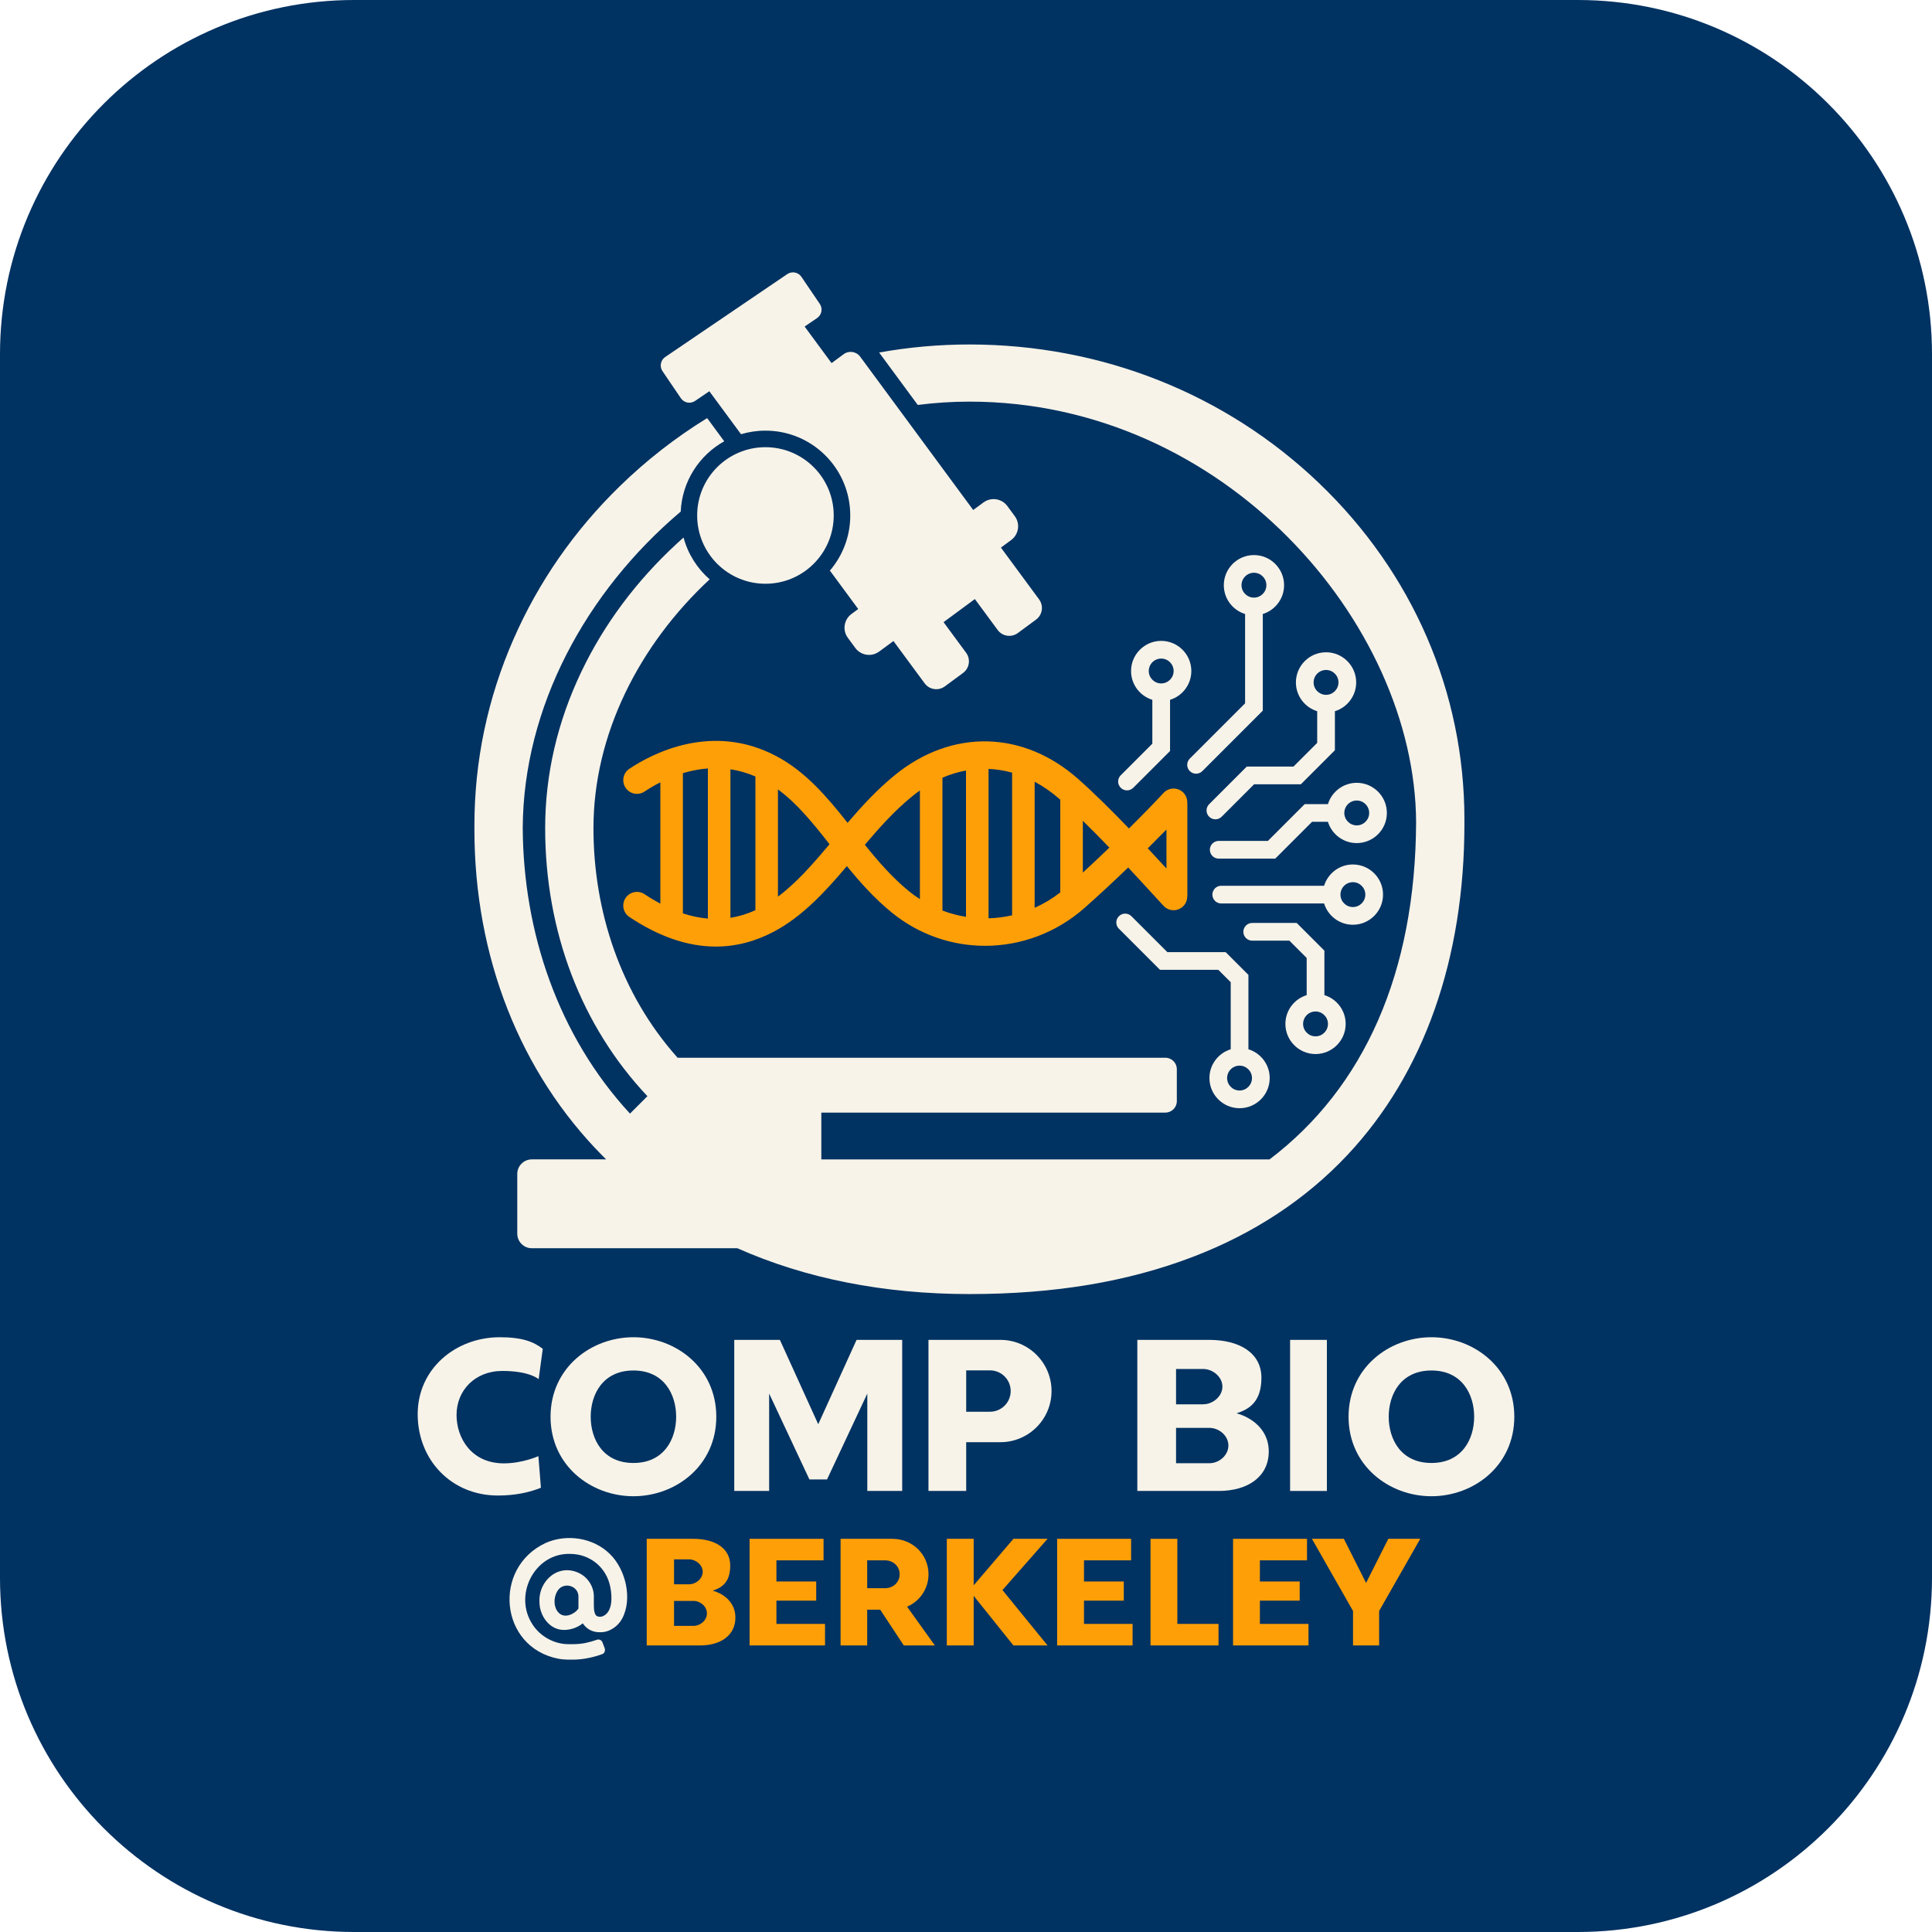
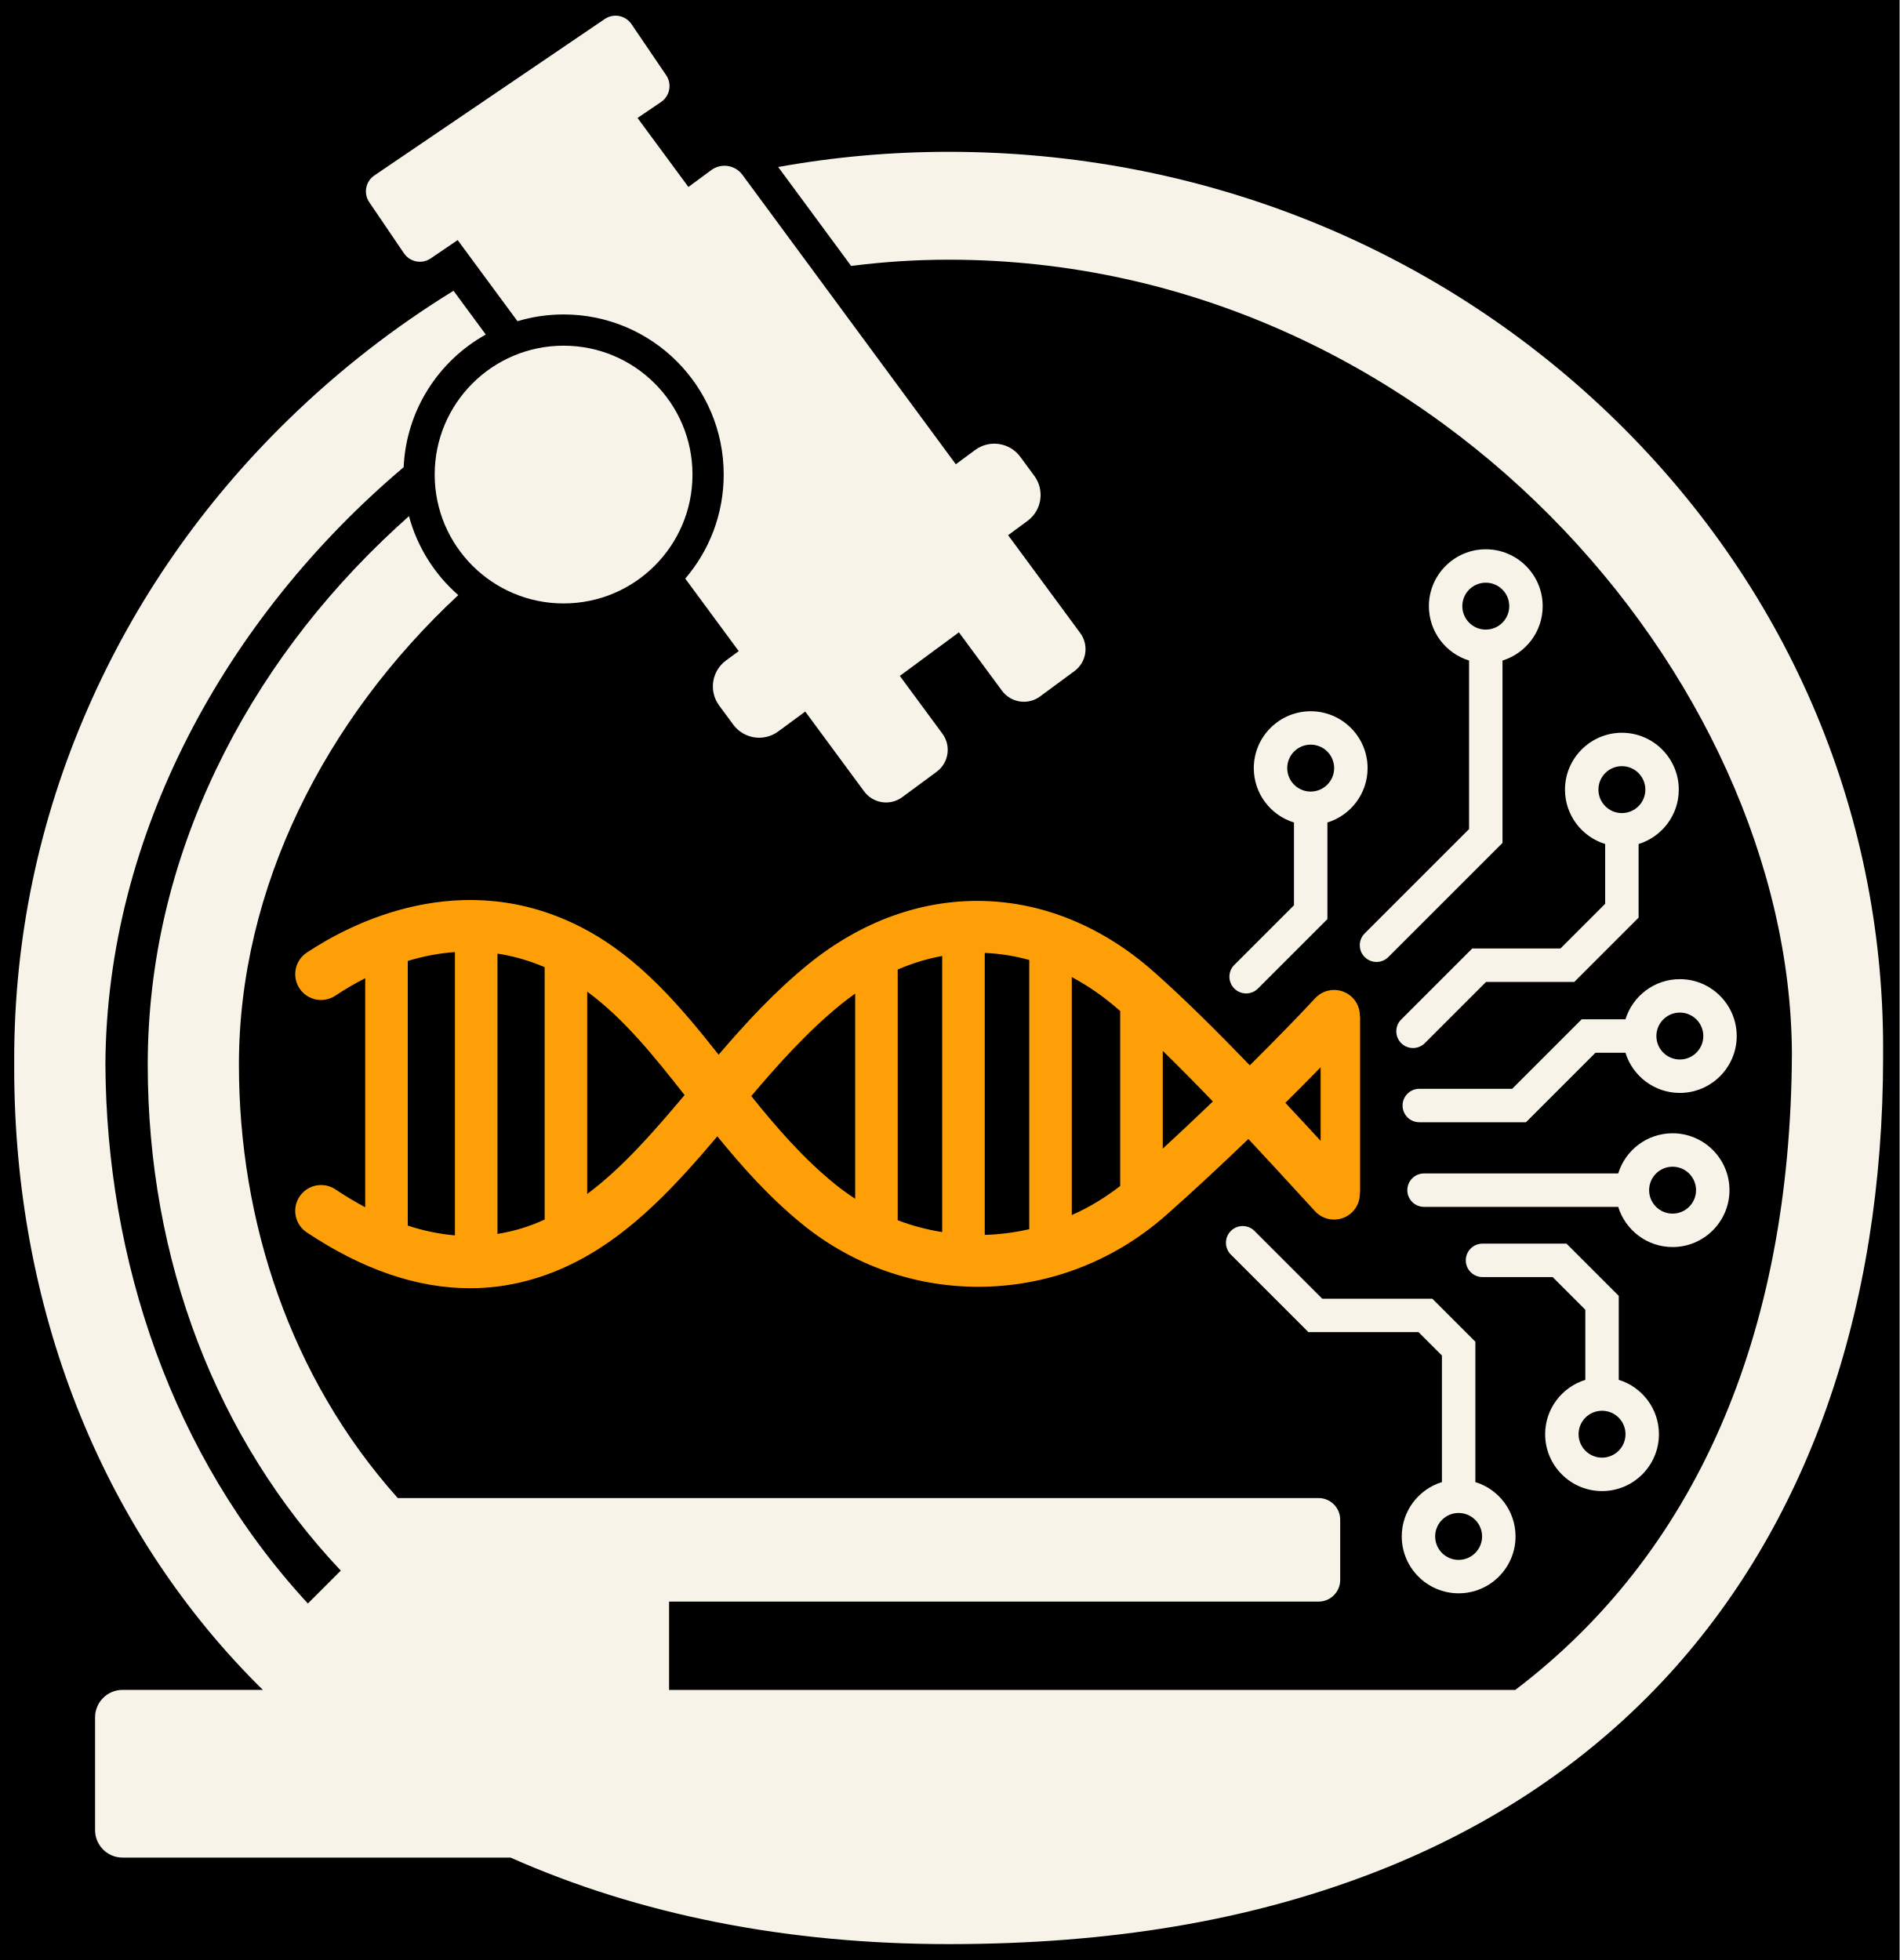
- <svg xmlns="http://www.w3.org/2000/svg" id="Layer_1" data-name="Layer 1" viewBox="0 0 1200 1200">
-   <rect width="1200" height="1200" rx="220" fill="#003262" />
+ <svg xmlns="http://www.w3.org/2000/svg" id="Layer_1" data-name="Layer 1" width="625" height="645" viewBox="290 164 625 645">
+   <rect x="290" y="164" width="625" height="645" fill="#000000" />
  <path d="m737.51,499.24c0-.33-.03-.65-.08-.96,0-2.29-.91-4.58-2.72-6.25-3.45-3.18-8.83-2.97-12.01.48-4.86,5.26-12.52,13.16-21.49,22.07-10.52-10.93-21.74-22.1-31.68-30.87-16.64-14.69-36.04-22.73-56.08-23.22-20.19-.49-40.09,6.69-57.48,20.81-11.08,9-20.58,19.33-29.53,29.78-12.61-15.95-26-31.78-44.25-41.44-39.98-21.17-77.14-1.55-91.27,7.86-3.91,2.6-4.96,7.88-2.36,11.79s7.88,4.96,11.79,2.36c2.77-1.85,6.07-3.84,9.81-5.74v75.37c-3.25-1.73-6.52-3.68-9.81-5.88-3.91-2.6-9.18-1.55-11.79,2.36s-1.55,9.18,2.36,11.79c18.37,12.25,36.32,18.38,53.69,18.38,12.33,0,24.36-3.09,36.04-9.27,17.89-9.47,32.03-24.95,45.37-40.71,8.28,10.17,17.21,20.18,28.03,28.97,16.9,13.72,37.33,20.54,57.8,20.54,22.01,0,44.05-7.88,61.78-23.54,8.9-7.85,18.27-16.6,27.1-25.1,6.49,6.94,12.34,13.31,16.88,18.27,1.95,2.13,3.66,3.99,5.07,5.52,3.19,3.45,8.56,3.66,12.01.48,1.79-1.65,2.7-3.89,2.72-6.14.05-.31.08-.63.08-.95v-56.72Zm-78.95-2.53v57.59c-5,3.88-10.34,7.08-15.92,9.56v-78.32c5.39,2.87,10.63,6.5,15.62,10.91.1.09.2.18.29.26Zm-58.56,72.75c-4.97-.8-9.88-2.09-14.64-3.9v-82.5c4.81-2.08,9.71-3.57,14.64-4.47v90.88Zm14-91.87c4.91.2,9.81.97,14.64,2.32v88.6c-4.83,1.1-9.73,1.73-14.64,1.87v-92.8Zm-160.32.23c5.05.76,10.24,2.19,15.52,4.46v83.06c-5.07,2.31-10.24,3.89-15.52,4.72v-92.24Zm-29.52,2.41c4.83-1.47,10.04-2.53,15.52-2.93v93.24c-5.09-.43-10.27-1.5-15.52-3.22v-87.09Zm59.04,76.69v-66.59c11.95,8.76,21.84,21.04,32.04,34.03-10.39,12.36-20.53,23.97-32.04,32.56Zm53.98-32.23c9.1-10.72,18.64-21.36,29.51-30.18,1.54-1.25,3.1-2.42,4.68-3.53v67.5c-2.25-1.46-4.46-3.04-6.59-4.76-10.47-8.5-19.3-18.68-27.6-29.02Zm135.39,17.3v-32.17c5.48,5.35,11.07,11.03,16.48,16.65-5.37,5.17-10.94,10.43-16.48,15.52Zm40.34-15.07c4.19-4.16,8.1-8.1,11.6-11.69v24.2c-3.49-3.79-7.41-8.03-11.6-12.51Z" fill="#ff9f08" />
  <g>
    <path d="m696.11,481.53c-2.15,2.15-2.15,5.63,0,7.78,1.07,1.07,2.48,1.61,3.89,1.61s2.82-.54,3.89-1.61l22.85-22.85v-31.79c7.65-2.36,13.22-9.48,13.22-17.89,0-10.32-8.4-18.72-18.72-18.72s-18.72,8.4-18.72,18.72c0,8.41,5.57,15.54,13.22,17.89v27.24l-19.63,19.63Zm17.41-64.76c0-4.26,3.46-7.72,7.72-7.72s7.72,3.46,7.72,7.72-3.46,7.72-7.72,7.72-7.72-3.46-7.72-7.72Z" fill="#f7f3e8" />
    <path d="m842.7,486.22c-8.41,0-15.54,5.57-17.89,13.22h-14.42l-22.87,22.87h-30.55c-3.04,0-5.5,2.46-5.5,5.5s2.46,5.5,5.5,5.5h35.1l22.87-22.87h9.86c2.36,7.65,9.48,13.22,17.89,13.22,10.32,0,18.72-8.4,18.72-18.72s-8.4-18.72-18.72-18.72Zm0,26.44c-4.26,0-7.72-3.46-7.72-7.72s3.46-7.72,7.72-7.72,7.72,3.46,7.72,7.72-3.46,7.72-7.72,7.72Z" fill="#f7f3e8" />
    <path d="m859.03,555.66c0-10.32-8.4-18.72-18.72-18.72-8.41,0-15.54,5.57-17.89,13.22h-63.89c-3.04,0-5.5,2.46-5.5,5.5s2.46,5.5,5.5,5.5h63.89c2.36,7.65,9.48,13.22,17.89,13.22,10.32,0,18.72-8.4,18.72-18.72Zm-26.44,0c0-4.26,3.46-7.72,7.72-7.72s7.72,3.46,7.72,7.72-3.46,7.72-7.72,7.72-7.72-3.46-7.72-7.72Z" fill="#f7f3e8" />
    <path d="m798.38,635.97c0,10.32,8.4,18.72,18.72,18.72s18.72-8.4,18.72-18.72c0-8.41-5.57-15.54-13.22-17.89v-27.63l-17.19-17.19h-27.64c-3.04,0-5.5,2.46-5.5,5.5s2.46,5.5,5.5,5.5h23.08l10.75,10.75v23.08c-7.65,2.36-13.22,9.48-13.22,17.89Zm18.72-7.72c4.26,0,7.72,3.46,7.72,7.72s-3.46,7.72-7.72,7.72-7.72-3.46-7.72-7.72,3.46-7.72,7.72-7.72Z" fill="#f7f3e8" />
    <path d="m694.97,576.85l25.53,25.53h36.22l7.7,7.7v41.64c-7.65,2.36-13.22,9.48-13.22,17.89,0,10.32,8.4,18.72,18.72,18.72s18.72-8.4,18.72-18.72c0-8.41-5.57-15.54-13.22-17.89v-46.19l-14.14-14.14h-36.22l-22.31-22.31c-2.15-2.15-5.63-2.15-7.78,0-2.15,2.15-2.15,5.63,0,7.78Zm74.94,85.04c4.26,0,7.72,3.46,7.72,7.72s-3.46,7.72-7.72,7.72-7.72-3.46-7.72-7.72,3.46-7.72,7.72-7.72Z" fill="#f7f3e8" />
    <path d="m739.01,471.17c-2.15,2.15-2.15,5.63,0,7.78,1.07,1.07,2.48,1.61,3.89,1.61s2.82-.54,3.89-1.61l37.56-37.56v-60.02c7.65-2.36,13.22-9.48,13.22-17.89,0-10.32-8.4-18.72-18.72-18.72s-18.72,8.4-18.72,18.72c0,8.41,5.57,15.54,13.22,17.89v55.46l-34.34,34.34Zm32.12-107.7c0-4.26,3.46-7.72,7.72-7.72s7.72,3.46,7.72,7.72-3.46,7.72-7.72,7.72-7.72-3.46-7.72-7.72Z" fill="#f7f3e8" />
    <path d="m803.42,476.13h-29.03l-23.37,23.37c-2.15,2.15-2.15,5.63,0,7.78,1.07,1.07,2.48,1.61,3.89,1.61s2.82-.54,3.89-1.61l20.15-20.15h29.03l21.15-21.15v-24.23c7.65-2.36,13.22-9.48,13.22-17.89,0-10.32-8.4-18.72-18.72-18.72s-18.72,8.4-18.72,18.72c0,8.41,5.57,15.54,13.22,17.89v19.67l-14.71,14.71Zm12.49-52.28c0-4.26,3.46-7.72,7.72-7.72s7.72,3.46,7.72,7.72-3.44,7.7-7.68,7.72c-.01,0-.02,0-.04,0-.01,0-.03,0-.04,0-4.24-.02-7.68-3.47-7.68-7.72Z" fill="#f7f3e8" />
    <path d="m909.58,508.87c0-78.9-32.06-153.04-90.28-208.77-58.05-55.55-135.17-86.14-217.17-86.14-19.01,0-37.76,1.69-56.09,5l24,32.56c10.59-1.36,21.31-2.06,32.09-2.06,158.34,0,276.76,137.61,277.44,261.09-.38,93.67-32.23,164.96-91.02,209.57h-278.41v-29.06h213.68c3.94,0,7.13-3.19,7.13-7.13v-19.82c0-3.94-3.19-7.13-7.13-7.13h-302.95c-35.46-39.66-52.26-91.23-52.26-142.59,0-58.2,28.36-113.78,72.17-154.55-7.74-6.77-13.48-15.76-16.22-25.98-1.4,1.24-2.79,2.5-4.17,3.77-25.19,23.26-45.12,49.98-59.22,79.42-14.97,31.26-22.56,64.01-22.56,97.34,0,64.22,22.51,123.03,63.51,166.47l-10.82,10.82c-44.87-48.6-66.27-113.09-66.62-177.43.39-75.27,39.39-146.81,98.13-196.5.84-18.79,11.52-35.02,27.02-43.66l-10.61-14.4c-19.44,11.95-37.68,26.13-54.36,42.4-28.23,27.52-50.42,59.48-65.95,95-16.09,36.78-24.24,75.66-24.24,115.56,0,.5.01,1.01.01,1.51,0,.4-.01.8-.01,1.2,0,78.89,28.31,150.87,79.72,202.68.69.7,1.41,1.38,2.11,2.07h-46.17c-5,0-9.05,4.05-9.05,9.05v37.09c0,5,4.05,9.05,9.05,9.05h127.65c42.23,18.77,90.8,28.47,144.15,28.47s98.44-7.74,138.47-22.99c38.05-14.49,70.49-35.86,96.42-63.51,47.47-50.64,72.56-121.75,72.56-205.66,0-.36-.01-.72-.01-1.08,0-.56.01-1.11.01-1.67Z" fill="#f7f3e8" />
    <path d="m422.91,247.36c1.97,2.89,5.91,3.65,8.8,1.68l8.87-6.03,19.68,26.69c4.8-1.44,9.89-2.22,15.17-2.22,29.1,0,52.68,23.59,52.68,52.68,0,13.08-4.76,25.04-12.65,34.25l17.59,23.86-4.19,3.09c-4.71,3.47-5.72,10.1-2.25,14.81l4.64,6.29c3.47,4.71,10.1,5.72,14.81,2.24l8.88-6.54,19.37,26.27c2.94,3.99,8.55,4.84,12.54,1.9l11.32-8.35c3.99-2.94,4.84-8.55,1.9-12.54l-14.01-19.01,19.44-14.34,14.16,19.2c2.94,3.99,8.55,4.84,12.54,1.9l11.31-8.34c3.99-2.94,4.84-8.55,1.9-12.54l-23.72-32.19,6.38-4.7c4.71-3.48,5.71-10.11,2.24-14.82l-4.63-6.29c-3.48-4.7-10.11-5.71-14.82-2.24l-6.38,4.71-70.21-95.25c-2.4-3.26-6.99-3.95-10.25-1.55l-7.52,5.55-16.74-22.71,7.75-5.26c2.89-1.97,3.65-5.91,1.68-8.8l-11.42-16.82c-1.97-2.89-5.91-3.65-8.8-1.68l-75.8,51.48c-2.89,1.97-3.65,5.91-1.68,8.8l11.42,16.82Z" fill="#f7f3e8" />
    <circle cx="475.43" cy="320.17" r="42.41" fill="#f7f3e8" />
  </g>
-   <g>
-     <path d="m334.41,904.44l1.57,19.62c-6.54,2.66-15.34,4.84-26.67,4.84-29.09,0-49.88-22.22-49.88-50.52s23.66-47.8,51-47.8c13.75,0,20.95,2.72,26.7,7.2l-2.56,18.86s-5.43-5.12-22.54-5.12-28.46,12.15-28.46,27.34c0,14.23,9.12,30.06,29.42,30.06,11.51,0,21.42-4.48,21.42-4.48Z" fill="#f7f3e8" />
-     <path d="m393.43,830.58c-26.4,0-51.48,19.05-51.48,49.38s25.08,49.38,51.48,49.38,51.48-19.05,51.48-49.38-25.08-49.38-51.48-49.38Zm0,78.1c-18.97,0-26.53-14.78-26.53-28.72s7.56-28.72,26.53-28.72,26.54,14.78,26.54,28.72-7.56,28.72-26.54,28.72Z" fill="#f7f3e8" />
-     <path d="m889.09,830.58c-26.4,0-51.48,19.05-51.48,49.38s25.08,49.38,51.48,49.38,51.48-19.05,51.48-49.38-25.08-49.38-51.48-49.38Zm0,78.1c-18.97,0-26.53-14.78-26.53-28.72s7.56-28.72,26.53-28.72,26.54,14.78,26.54,28.72-7.56,28.72-26.54,28.72Z" fill="#f7f3e8" />
-     <polygon points="560.37 832.22 560.37 926.06 538.7 926.06 538.7 865.57 513.69 918.91 502.74 918.91 477.73 865.57 477.73 926.06 456.06 926.06 456.06 832.22 484.4 832.22 508.22 884.62 532.03 832.22 560.37 832.22" fill="#f7f3e8" />
-     <path d="m576.69,832.22v93.84h23.43v-30.29h21.24c17.55,0,31.77-14.23,31.77-31.77h0c0-17.55-14.23-31.78-31.77-31.78h-44.67Zm38.22,44.63h-14.79v-25.69h14.79c7.09,0,12.84,5.75,12.84,12.84h0c0,7.09-5.75,12.85-12.84,12.85Z" fill="#f7f3e8" />
-     <path d="m768.04,877.85c7.37-2.45,15.45-6.67,15.45-22.12s-13.7-23.51-32.48-23.51h-44.59v93.84h50.56c18.08,0,31.07-8.88,31.07-24.51s-13.69-22.12-20.01-23.7Zm-37.57-27.56h16.77c3.03,0,6.04,1.23,8.28,3.22,2.25,1.98,3.74,4.72,3.74,7.75,0,6.06-5.96,10.98-12.02,10.98h-16.77v-21.95Zm20.72,58.54h-20.72v-21.95h20.72c3.03,0,5.98,1.23,8.17,3.21,2.19,1.99,3.62,4.73,3.62,7.76,0,6.06-5.73,10.98-11.79,10.98Z" fill="#f7f3e8" />
-     <rect x="801.3" y="832.22" width="22.85" height="93.84" fill="#f7f3e8" />
-   </g>
-   <g>
-     <path d="m442.66,987.99c5.2-1.73,10.9-4.71,10.9-15.61s-9.67-16.59-22.92-16.59h-28.95v66.22h33.16c12.76,0,21.92-6.27,21.92-17.3s-9.66-15.61-14.12-16.72Zm-24-19.45h9.32c2.14,0,4.26.87,5.84,2.27,1.59,1.4,2.64,3.33,2.64,5.47,0,4.28-4.21,7.75-8.48,7.75h-9.32v-15.49Zm12.11,41.31h-12.11v-15.49h12.11c2.14,0,4.22.87,5.77,2.27,1.55,1.4,2.55,3.34,2.55,5.48,0,4.28-4.04,7.75-8.32,7.75Z" fill="#ff9f08" />
-     <path d="m563.4,997.94c7.84-3.36,13.31-11,13.31-20.13,0-6.2-2.51-11.7-6.57-15.66-4.06-3.95-9.66-6.36-15.85-6.36h-32.19v66.22h16.53v-22.2h8.07l14.66,22.2h19.3l-17.26-24.07Zm-24.77-28.78h11.11c5,0,9.06,3.65,9.06,8.65,0,2.5-1.02,4.67-2.66,6.2-1.64,1.54-3.9,2.45-6.4,2.45h-11.11v-17.3Z" fill="#ff9f08" />
-     <polygon points="512.44 1008.64 512.44 1022.01 465.58 1022.01 465.58 955.79 511.52 955.79 511.52 969.16 482.25 969.16 482.25 982.29 506.97 982.29 506.97 994.19 482.25 994.19 482.25 1008.64 512.44 1008.64" fill="#ff9f08" />
-     <polygon points="703.47 1008.64 703.47 1022.01 656.61 1022.01 656.61 955.79 702.55 955.79 702.55 969.16 673.28 969.16 673.28 982.29 698 982.29 698 994.19 673.28 994.19 673.28 1008.64 703.47 1008.64" fill="#ff9f08" />
-     <polygon points="812.73 1008.64 812.73 1022.01 765.87 1022.01 765.87 955.79 811.81 955.79 811.81 969.16 782.54 969.16 782.54 982.29 807.26 982.29 807.26 994.19 782.54 994.19 782.54 1008.64 812.73 1008.64" fill="#ff9f08" />
-     <polygon points="756.85 1008.64 756.85 1022.01 714.6 1022.01 714.6 955.79 731.27 955.79 731.27 1008.64 756.85 1008.64" fill="#ff9f08" />
-     <polygon points="622.64 987.61 650.65 1022.01 629.45 1022.01 604.77 991.21 604.77 1022.01 588.09 1022.01 588.09 955.79 604.77 955.79 604.77 984.68 629.45 955.79 650.65 955.79 622.64 987.61" fill="#ff9f08" />
-     <polygon points="882.14 955.79 856.6 1000.6 856.6 1022.01 840.39 1022.01 840.39 1000.6 814.85 955.79 834.7 955.79 848.49 983.19 862.29 955.79 882.14 955.79" fill="#ff9f08" />
-   </g>
-   <path d="m372.2,1028.06c-5.65,1.82-11.7,2.91-17.57,2.77-2.59.03-5.24-.08-7.79-.56-36.63-7.11-41.14-56.38-7.97-71.89,13.11-5.8,29.61-3.38,39.96,6.86,9.81,9.53,14.18,27.84,7.58,40.15-2.55,4.75-7.81,8.46-13.41,8.42-9.32.29-14-7.59-13.72-15.97,0-.85,0-5.04.01-5.8.31-7.31-9.69-10.06-13.28-3.47-4.41,7.97.83,19.41,10.64,13.11,1.84-1.2,3.12-2.94,3.57-4.8l7.7,1.27c-1.17,8.39-9.23,14.22-17.52,14.23-9.17.11-15.28-8.91-15.33-17.2-.74-13.59,12.19-24.68,25.23-17.79,5.23,2.75,8.76,8.66,8.55,14.66.08,2.56-.24,6.81.38,9.21.25.98.63,1.71.99,2.09.82.94,2.61.96,3.81.67,6.6-2.38,6.25-12.2,5.07-18.13-2.28-12.2-12.46-20.65-24.83-20.73-21.55-.76-34.93,24.2-24.37,42.41,4.68,8.37,13.96,13.76,23.54,13.66.71,0,2.61-.02,3.34-.03,4.98-.05,9.4-1.12,13.98-2.72,1.39-.48,2.91.22,3.43,1.59l1.28,3.36c.71,1.88,0,3.46-1.43,3.98-.72.26-1.43.52-1.84.65Z" fill="#f7f3e8" />
</svg>
